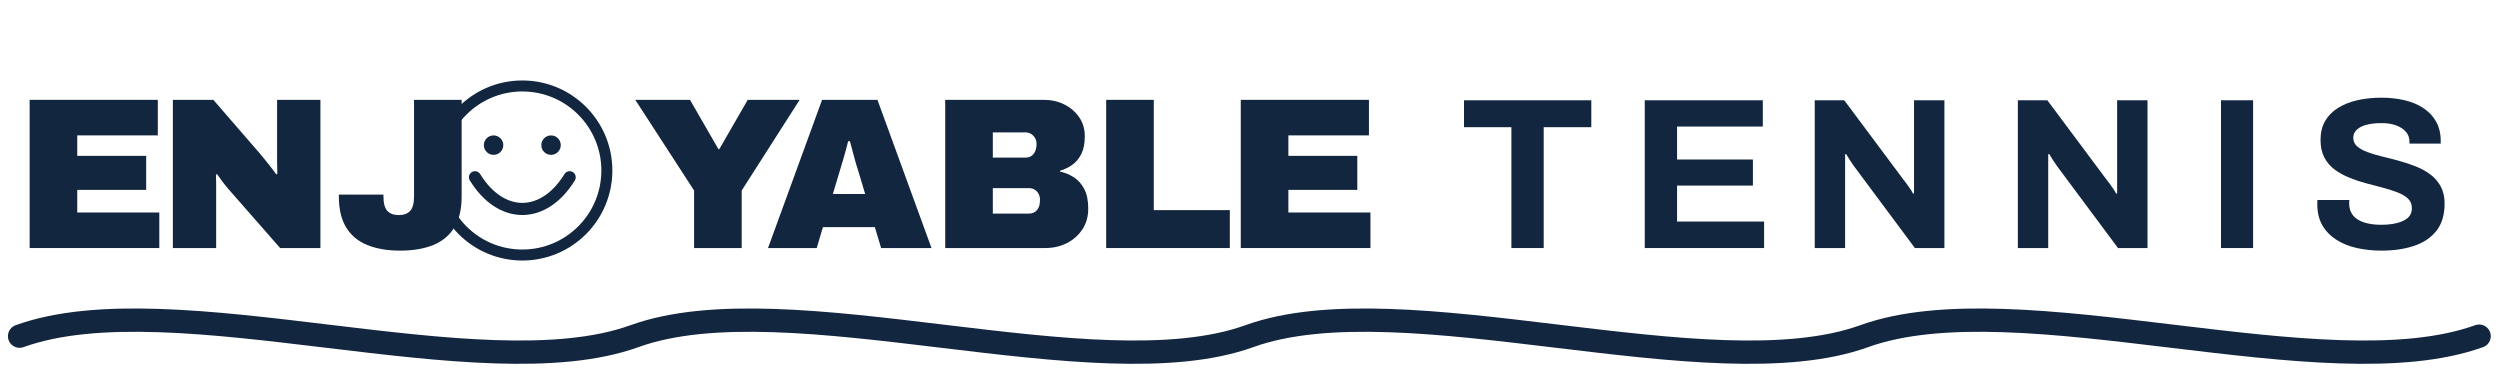
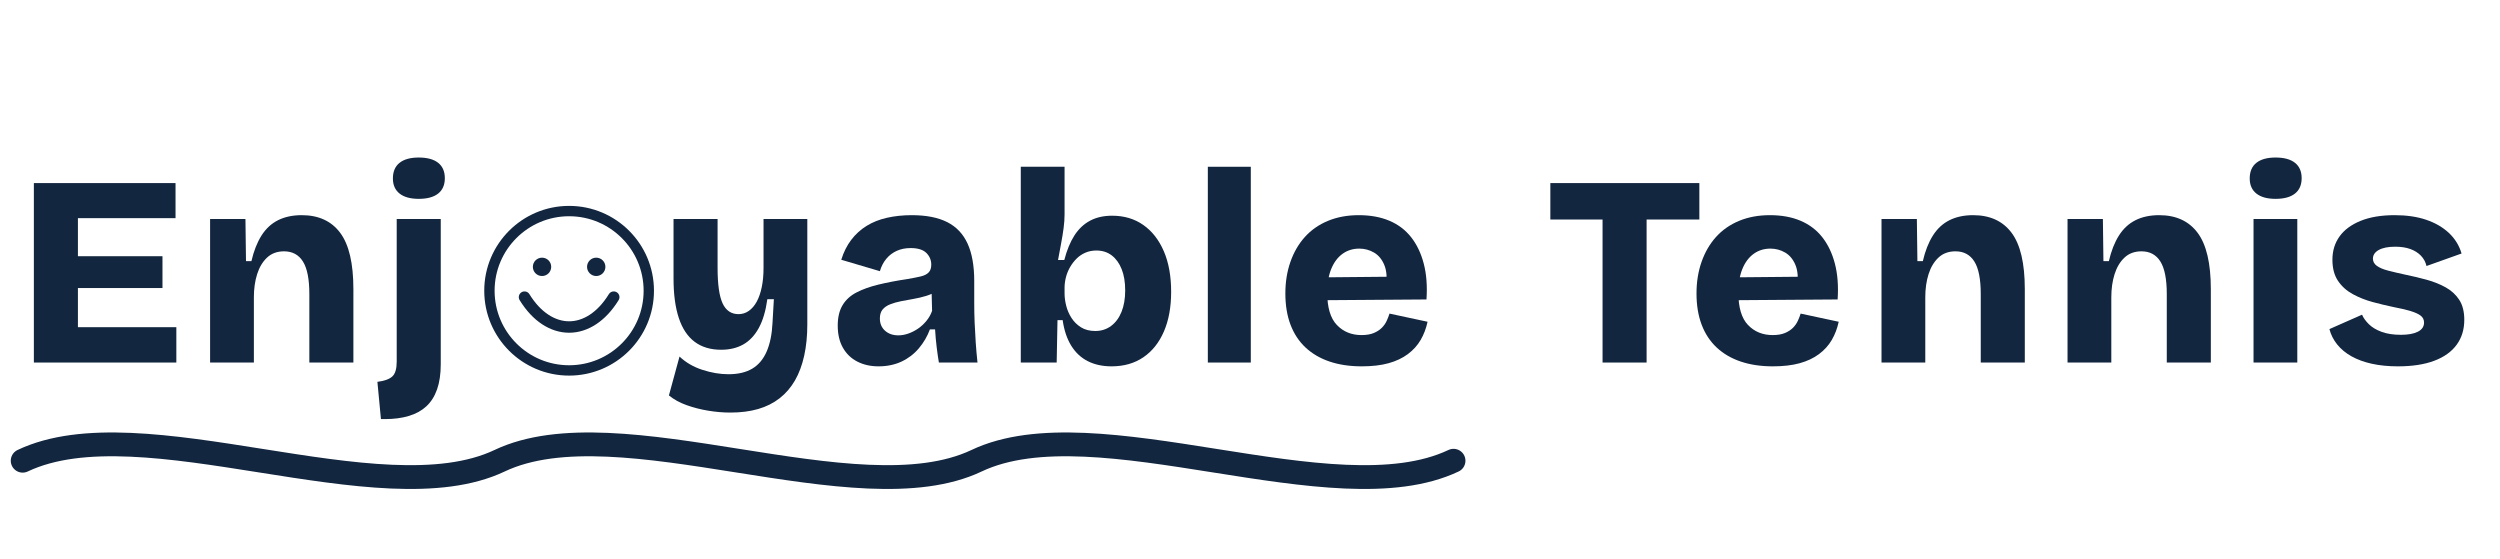
- <svg xmlns="http://www.w3.org/2000/svg" viewBox="-4 0 766 118" width="766" height="118">
+ <svg xmlns="http://www.w3.org/2000/svg" viewBox="-4 0 662 148" width="662" height="148">
  <g fill="#12263F">
-     <path d="M77 0V688H672V523H298V428H618V270H298V165H679V0Z" transform="translate(0.00 76.00) scale(0.066 -0.066)" />
-     <path d="M74 0V688H262L476 441Q485 431 500.0 412.0Q515 393 530.5 373.5Q546 354 554 342L559 344Q558 372 558.0 399.5Q558 427 558 441V688H759V0H572L331 275Q314 295 302.0 311.5Q290 328 279 343L274 341Q275 322 275.0 303.0Q275 284 275 275V0Z" transform="translate(44.08 76.00) scale(0.066 -0.066)" />
-     <path d="M308 -12Q219 -12 155.0 14.0Q91 40 57.0 95.5Q23 151 23 239V248H230V240Q230 192 248.0 172.5Q266 153 301 153Q336 153 354.0 172.5Q372 192 372 240V688H593V239Q593 151 559.0 95.5Q525 40 461.0 14.0Q397 -12 308 -12Z" transform="translate(98.31 76.00) scale(0.066 -0.066)" />
-     <path d="M280 0V267L7 688H261L393 459H397L529 688H770L501 267V0Z" transform="translate(190.19 76.00) scale(0.066 -0.066)" />
-     <path d="M10 0 261 688H518L769 0H535L506 97H265L236 0ZM311 251H461L428 361Q424 373 419.0 390.0Q414 407 409.0 426.0Q404 445 399.0 463.5Q394 482 390 496H382Q378 478 371.5 455.0Q365 432 358.0 407.5Q351 383 344 361Z" transform="translate(230.66 76.00) scale(0.066 -0.066)" />
-     <path d="M74 0V688H532Q584 688 627.0 666.5Q670 645 696.0 607.0Q722 569 722 519Q722 469 706.0 437.0Q690 405 664.0 386.5Q638 368 607 359V355Q643 347 672.5 327.5Q702 308 720.0 273.0Q738 238 738 183Q738 128 711.0 87.0Q684 46 639.0 23.0Q594 0 538 0ZM295 160H463Q486 160 500.0 176.0Q514 192 514 224Q514 239 507.5 251.5Q501 264 489.5 271.0Q478 278 463 278H295ZM295 420H447Q463 420 474.0 427.5Q485 435 491.5 449.0Q498 463 498 484Q498 506 483.0 521.5Q468 537 447 537H295Z" transform="translate(280.73 76.00) scale(0.066 -0.066)" />
-     <path d="M74 0V688H295V176H648V0Z" transform="translate(330.05 76.00) scale(0.066 -0.066)" />
-     <path d="M77 0V688H672V523H298V428H618V270H298V165H679V0Z" transform="translate(371.09 76.00) scale(0.066 -0.066)" />
-     <path d="M245 0V561H25V686H616V561H395V0Z" transform="translate(442.92 76.00) scale(0.066 -0.066)" />
-     <path d="M76 0V686H624V564H226V411H578V290H226V123H630V0Z" transform="translate(494.94 76.00) scale(0.066 -0.066)" />
-     <path d="M76 0V686H213L489 316Q495 309 504.0 296.5Q513 284 521.0 272.0Q529 260 532 253H537Q537 270 537.0 286.5Q537 303 537 316V686H678V0H541L259 379Q249 393 238.0 410.0Q227 427 222 436H217Q217 421 217.0 406.5Q217 392 217 379V0Z" transform="translate(547.02 76.00) scale(0.066 -0.066)" />
-     <path d="M76 0V686H213L489 316Q495 309 504.0 296.5Q513 284 521.0 272.0Q529 260 532 253H537Q537 270 537.0 286.5Q537 303 537 316V686H678V0H541L259 379Q249 393 238.0 410.0Q227 427 222 436H217Q217 421 217.0 406.5Q217 392 217 379V0Z" transform="translate(609.25 76.00) scale(0.066 -0.066)" />
-     <path d="M76 0V686H225V0Z" transform="translate(671.50 76.00) scale(0.066 -0.066)" />
-     <path d="M343 -12Q283 -12 229.0 0.0Q175 12 133.5 38.5Q92 65 68.5 105.5Q45 146 45 204Q45 209 45.0 214.5Q45 220 46 223H194Q193 220 193.0 215.0Q193 210 193 206Q193 174 210.5 152.0Q228 130 262.0 119.0Q296 108 341 108Q370 108 392.5 111.5Q415 115 432.5 121.5Q450 128 461.5 137.0Q473 146 478.5 158.0Q484 170 484 185Q484 212 466.5 229.0Q449 246 418.5 258.0Q388 270 350.0 280.0Q312 290 272.0 300.5Q232 311 194.0 326.5Q156 342 126.0 364.0Q96 386 78.0 420.0Q60 454 60 502Q60 553 81.5 590.0Q103 627 142.0 651.0Q181 675 232.0 686.5Q283 698 343 698Q399 698 449.0 686.5Q499 675 537.0 650.0Q575 625 596.5 587.0Q618 549 618 497V485H473V493Q473 520 457.0 539.0Q441 558 412.0 569.0Q383 580 344 580Q302 580 272.5 572.0Q243 564 227.5 548.5Q212 533 212 512Q212 488 229.5 472.5Q247 457 277.5 445.5Q308 434 346.0 425.0Q384 416 424.0 405.0Q464 394 502.0 379.0Q540 364 570.0 341.5Q600 319 618.0 286.0Q636 253 636 207Q636 128 598.0 80.0Q560 32 494.0 10.0Q428 -12 343 -12Z" transform="translate(703.05 76.00) scale(0.066 -0.066)" />
+     <path d="M69 0V660H231V0ZM186 0V130H593V0ZM186 274V391H542V274ZM186 531V660H590V531Z" transform="translate(0.00 96.00) scale(0.072 -0.072)" />
+     <path d="M62 0V318V528H192L194 373H214Q227 429 251.0 467.0Q275 505 312.0 523.5Q349 542 399 542Q492 542 540.5 477.0Q589 412 589 270V0H427V252Q427 334 403.5 371.5Q380 409 334 409Q296 409 271.5 386.0Q247 363 235.0 325.0Q223 287 223 240V0Z" transform="translate(47.17 96.00) scale(0.072 -0.072)" />
+     <path d="M21 -208Q16 -208 13.0 -208.0Q10 -208 6 -208L-7 -71Q32 -66 48.0 -51.0Q64 -36 64 3V528H226V-6Q226 -60 212.5 -98.5Q199 -137 173.0 -161.0Q147 -185 108.5 -196.5Q70 -208 21 -208ZM145 602Q99 602 74.5 621.5Q50 641 50 677Q50 715 74.5 734.5Q99 754 145 754Q192 754 216.5 734.5Q241 715 241 678Q241 641 216.5 621.5Q192 602 145 602Z" transform="translate(96.44 96.00) scale(0.072 -0.072)" />
+     <path d="M265 -184Q225 -184 183.0 -177.0Q141 -170 103.5 -156.5Q66 -143 39 -121L78 22Q113 -11 162.5 -27.0Q212 -43 258 -43Q311 -43 345.5 -22.5Q380 -2 398.5 40.5Q417 83 420 146L425 233H401Q392 168 369.5 127.0Q347 86 312.5 66.5Q278 47 231 47Q173 47 134.0 76.0Q95 105 75.5 163.5Q56 222 56 309V528H218V349Q218 257 236.5 217.5Q255 178 295 178Q316 178 333.0 190.0Q350 202 362.0 224.0Q374 246 380.5 277.5Q387 309 387 348V528H548V140Q548 77 536.5 25.0Q525 -27 502.5 -66.0Q480 -105 446.0 -131.5Q412 -158 367.0 -171.0Q322 -184 265 -184Z" transform="translate(170.32 96.00) scale(0.072 -0.072)" />
+     <path d="M186 -14Q142 -14 108.0 3.5Q74 21 55.0 54.5Q36 88 36 136Q36 181 53.5 210.5Q71 240 104.5 257.5Q138 275 185.0 286.5Q232 298 292 307Q321 312 340.5 316.5Q360 321 370.0 331.0Q380 341 380 360Q380 385 362.0 403.0Q344 421 304 421Q276 421 253.5 411.0Q231 401 215.0 382.0Q199 363 191 336L49 378Q62 420 85.5 451.0Q109 482 142.0 502.5Q175 523 217.5 532.5Q260 542 308 542Q388 542 438.5 516.5Q489 491 513.5 437.5Q538 384 538 300V219Q538 183 539.5 146.5Q541 110 543.5 73.5Q546 37 550 0H408Q404 23 400.0 55.5Q396 88 394 122H375Q361 84 334.5 52.5Q308 21 270.5 3.5Q233 -14 186 -14ZM259 100Q277 100 295.5 106.5Q314 113 331.0 124.5Q348 136 362.0 153.0Q376 170 383 190L381 269L403 264Q384 252 361.0 245.0Q338 238 314.5 234.0Q291 230 268.5 225.5Q246 221 228.5 214.0Q211 207 201.0 195.0Q191 183 191 162Q191 134 210.0 117.0Q229 100 259 100Z" transform="translate(215.24 96.00) scale(0.072 -0.072)" />
+     <path d="M396 -14Q346 -14 308.5 5.0Q271 24 247.5 62.0Q224 100 216 156H197L194 0H62V259V720H223V545Q223 521 219.5 494.5Q216 468 210.5 439.0Q205 410 199 377H222Q236 431 259.0 467.0Q282 503 316.5 521.5Q351 540 398 540Q464 540 512.5 506.0Q561 472 588.0 409.5Q615 347 615 260Q615 176 588.5 114.5Q562 53 513.0 19.5Q464 -14 396 -14ZM336 116Q369 116 394.0 134.5Q419 153 432.5 186.5Q446 220 446 265Q446 311 433.0 343.5Q420 376 396.5 394.0Q373 412 340 412Q318 412 299.5 404.0Q281 396 267.0 382.0Q253 368 243.0 350.5Q233 333 228.0 313.5Q223 294 223 275V254Q223 233 229.0 209.0Q235 185 248.5 164.0Q262 143 283.5 129.5Q305 116 336 116Z" transform="translate(261.84 96.00) scale(0.072 -0.072)" />
+     <path d="M62 0V720H220V0Z" transform="translate(311.37 96.00) scale(0.072 -0.072)" />
+     <path d="M313 -14Q247 -14 195.0 3.5Q143 21 106.5 55.0Q70 89 51.0 139.0Q32 189 32 254Q32 317 50.5 370.0Q69 423 103.5 461.5Q138 500 188.5 521.0Q239 542 302 542Q366 542 414.5 521.5Q463 501 494.5 461.0Q526 421 541.0 363.5Q556 306 551 232L138 229V313L459 316L402 277Q409 327 396.0 358.5Q383 390 358.0 404.5Q333 419 304 419Q269 419 242.5 400.0Q216 381 201.0 345.0Q186 309 186 257Q186 175 221.5 138.0Q257 101 312 101Q339 101 357.0 108.5Q375 116 386.5 127.5Q398 139 404.5 153.0Q411 167 415 180L555 150Q547 113 529.5 83.0Q512 53 482.5 31.0Q453 9 411.5 -2.5Q370 -14 313 -14Z" transform="translate(334.06 96.00) scale(0.072 -0.072)" />
+     <path d="M208 0V660H370V0ZM16 526V660H564V526Z" transform="translate(405.38 96.00) scale(0.072 -0.072)" />
+     <path d="M313 -14Q247 -14 195.0 3.5Q143 21 106.5 55.0Q70 89 51.0 139.0Q32 189 32 254Q32 317 50.5 370.0Q69 423 103.5 461.5Q138 500 188.5 521.0Q239 542 302 542Q366 542 414.5 521.5Q463 501 494.5 461.0Q526 421 541.0 363.5Q556 306 551 232L138 229V313L459 316L402 277Q409 327 396.0 358.5Q383 390 358.0 404.5Q333 419 304 419Q269 419 242.5 400.0Q216 381 201.0 345.0Q186 309 186 257Q186 175 221.5 138.0Q257 101 312 101Q339 101 357.0 108.5Q375 116 386.5 127.5Q398 139 404.5 153.0Q411 167 415 180L555 150Q547 113 529.5 83.0Q512 53 482.5 31.0Q453 9 411.5 -2.5Q370 -14 313 -14Z" transform="translate(442.93 96.00) scale(0.072 -0.072)" />
+     <path d="M62 0V318V528H192L194 373H214Q227 429 251.0 467.0Q275 505 312.0 523.5Q349 542 399 542Q492 542 540.5 477.0Q589 412 589 270V0H427V252Q427 334 403.5 371.5Q380 409 334 409Q296 409 271.5 386.0Q247 363 235.0 325.0Q223 287 223 240V0Z" transform="translate(489.76 96.00) scale(0.072 -0.072)" />
+     <path d="M62 0V318V528H192L194 373H214Q227 429 251.0 467.0Q275 505 312.0 523.5Q349 542 399 542Q492 542 540.5 477.0Q589 412 589 270V0H427V252Q427 334 403.5 371.5Q380 409 334 409Q296 409 271.5 386.0Q247 363 235.0 325.0Q223 287 223 240V0Z" transform="translate(539.02 96.00) scale(0.072 -0.072)" />
+     <path d="M62 0V528H223V0ZM143 602Q97 602 72.5 621.5Q48 641 48 677Q48 715 72.5 734.5Q97 754 143 754Q190 754 214.5 734.5Q239 715 239 678Q239 641 214.5 621.5Q190 602 143 602Z" transform="translate(588.27 96.00) scale(0.072 -0.072)" />
+     <path d="M278 -14Q225 -14 182.0 -4.5Q139 5 107.0 23.0Q75 41 54.5 66.5Q34 92 26 123L146 176Q153 159 170.5 141.5Q188 124 217.5 113.0Q247 102 289 102Q329 102 351.5 113.5Q374 125 374 147Q374 163 361.5 172.5Q349 182 324.0 189.5Q299 197 262 204Q224 212 185.0 222.5Q146 233 112.0 251.5Q78 270 57.5 300.5Q37 331 37 378Q37 427 63.0 463.5Q89 500 140.5 521.0Q192 542 266 542Q332 542 382.0 525.0Q432 508 465.5 476.5Q499 445 512 401L383 355Q378 377 362.5 393.0Q347 409 323.5 417.5Q300 426 268 426Q229 426 207.5 414.0Q186 402 186 382Q186 366 200.5 355.5Q215 345 242.0 338.0Q269 331 306 323Q345 315 383.5 304.5Q422 294 453.5 276.5Q485 259 503.5 230.5Q522 202 522 157Q522 104 494.0 65.5Q466 27 411.5 6.5Q357 -14 278 -14Z" transform="translate(610.96 96.00) scale(0.072 -0.072)" />
  </g>
-   <circle cx="156.04" cy="52.24" r="25.90" fill="none" stroke="#12263F" stroke-width="3.37" />
-   <circle cx="147.23" cy="44.47" r="2.98" fill="#12263F" />
-   <circle cx="164.84" cy="44.47" r="2.98" fill="#12263F" />
-   <path d="M 141.54 54.31 C 149.51 67.26 162.57 67.26 170.54 54.31" fill="none" stroke="#12263F" stroke-width="3.72" stroke-linecap="round" />
-   <path d="M 2.0 103.0 C 49.1 86.0 143.3 120.0 190.4 103.0 C 237.5 86.0 331.7 120.0 378.8 103.0 C 425.9 86.0 520.1 120.0 567.2 103.0 C 614.3 86.0 708.5 120.0 755.6 103.0" fill="none" stroke="#12263F" stroke-width="7.14" stroke-linecap="round" />
+   <circle cx="146.70" cy="76.99" r="21.10" fill="none" stroke="#12263F" stroke-width="2.74" />
+   <circle cx="139.53" cy="70.66" r="2.43" fill="#12263F" />
+   <circle cx="153.88" cy="70.66" r="2.43" fill="#12263F" />
+   <path d="M 134.89 78.68 C 141.39 89.23 152.02 89.23 158.52 78.68" fill="none" stroke="#12263F" stroke-width="3.03" stroke-linecap="round" />
+   <path d="M 2.0 122.0 C 33.6 107.0 96.7 137.0 128.3 122.0 C 159.9 107.0 223.0 137.0 254.6 122.0 C 286.2 107.0 349.3 137.0 380.9 122.0" fill="none" stroke="#12263F" stroke-width="6.30" stroke-linecap="round" />
</svg>
